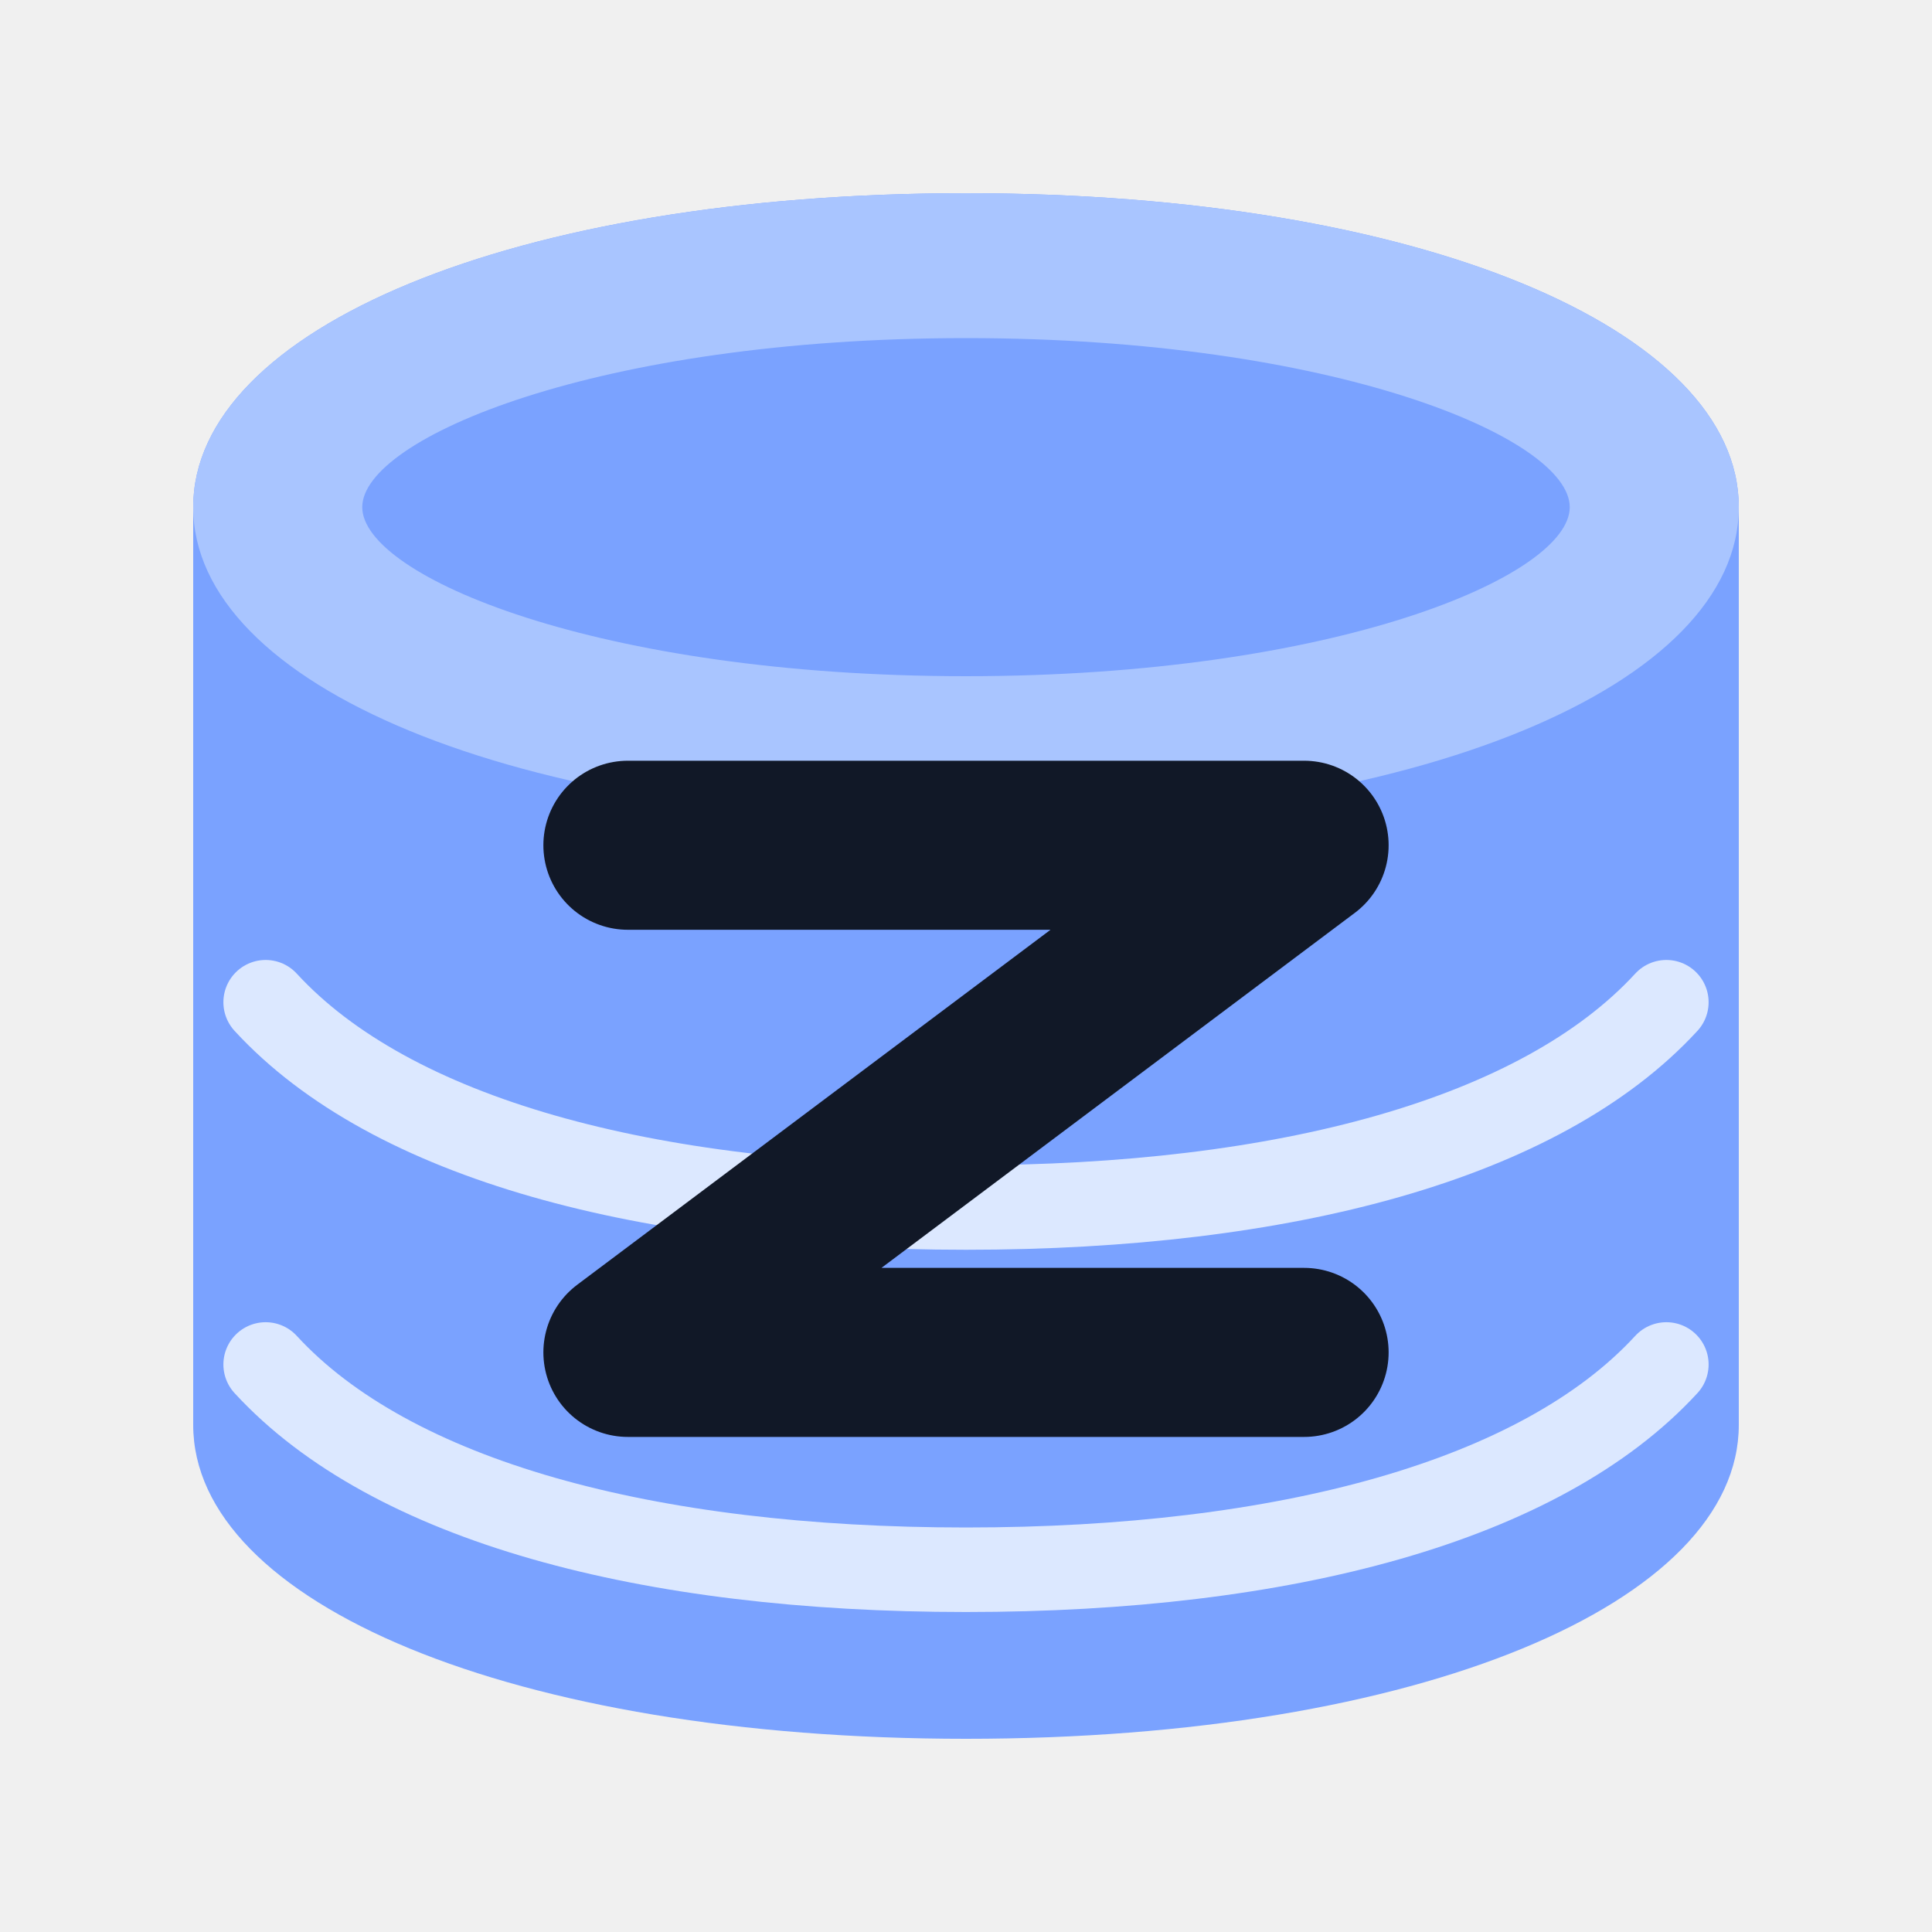
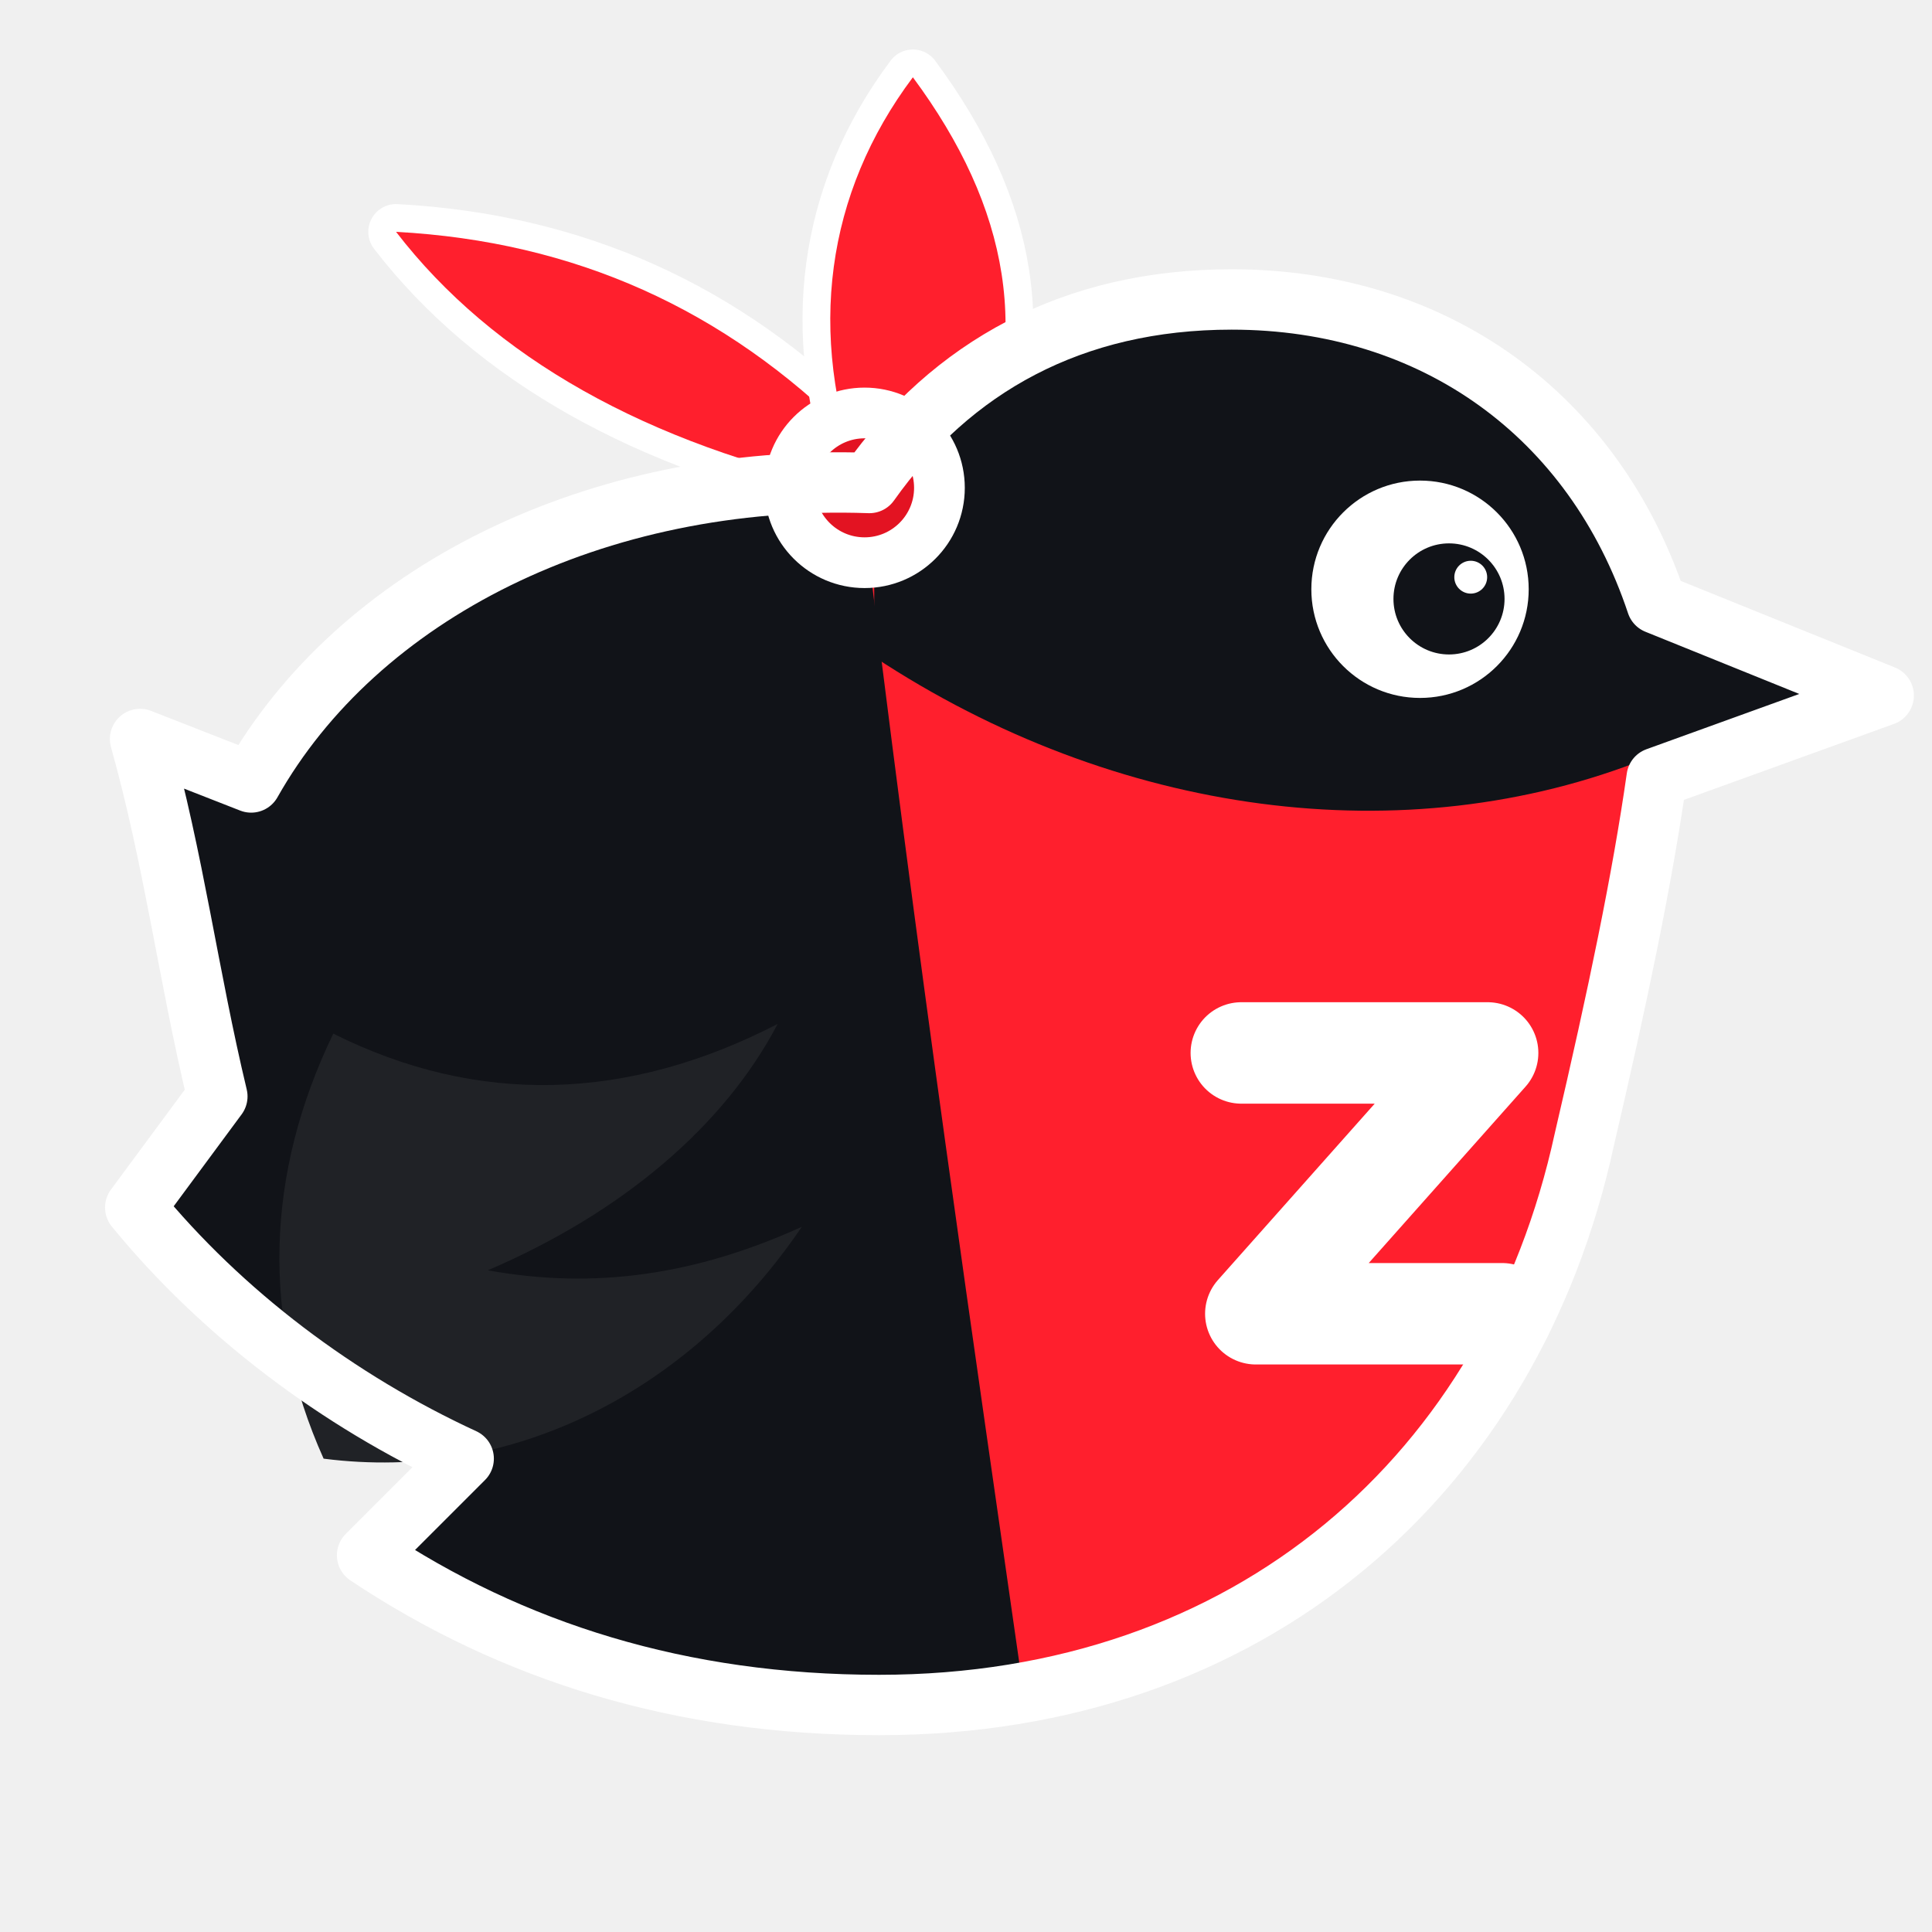
<svg xmlns="http://www.w3.org/2000/svg" width="40" height="40" viewBox="0 0 40 40">
-   <path fill="#7AA2FF" d="M20 4C10.61 4 4 6.82 4 10.5v19C4 33.18 10.61 36 20 36s16-2.82 16-6.5v-19C36 6.82 29.39 4 20 4Z" />
-   <path fill="#A9C5FF" d="M20 4C10.61 4 4 6.82 4 10.5S10.61 17 20 17s16-2.82 16-6.5S29.39 4 20 4Zm0 3c7.62 0 12.5 2.07 12.5 3.5S27.62 14 20 14 7.5 11.93 7.5 10.5 12.38 7 20 7Z" />
-   <path fill="none" stroke="#DCE8FF" stroke-width="1.75" stroke-linecap="round" d="M5.5 20.75C8.1 23.58 13.4 25 20 25s11.9-1.42 14.5-4.25M5.5 28.25C8.1 31.08 13.4 32.5 20 32.5s11.9-1.42 14.5-4.25" />
-   <path fill="none" stroke="#111827" stroke-width="3.5" stroke-linecap="round" stroke-linejoin="round" d="M13 17.5h14L13 28h14" />
+   <defs>
+     <clipPath id="bird">
+       <path d="M18 10C12.3 9.8 7.4 12.3 5.2 16.2L2.9 15.3c.7 2.5 1 4.9 1.6 7.4L2.8 25c1.8 2.2 4.2 4 6.8 5.2l-2 2c3 2 6.5 3.1 10.6 3.1 7.7 0 13.1-4.8 14.6-11.7.7-3 1.2-5.4 1.5-7.5l4.7-1.7-4.7-1.9C33 8.6 29.7 6.2 25.5 6.2c-3.3 0-5.8 1.4-7.5 3.8Z" />
+     </clipPath>
+   </defs>
+   <g stroke="#FFFFFF" stroke-width="1.15" stroke-linecap="round" stroke-linejoin="round" paint-order="stroke fill">
+     <path fill="#FF1F2D" d="M17.6 10.1C13.4 9.2 10.2 7.4 8.2 4.8c3.7.2 6.8 1.6 9.4 4.2v1.1Z" />
+     <path fill="#FF1F2D" d="M17.8 9.9c-1.1-3-.7-5.9 1.1-8.3 2 2.7 2.5 5.4 1.2 8.3h-2.3Z" />
+   </g>
+   <path fill="#111318" d="M18 10C12.3 9.8 7.4 12.3 5.2 16.2L2.9 15.3c.7 2.5 1 4.9 1.6 7.4L2.8 25c1.8 2.2 4.2 4 6.8 5.2l-2 2c3 2 6.5 3.1 10.6 3.1 7.7 0 13.1-4.8 14.6-11.7.7-3 1.2-5.4 1.5-7.5l4.7-1.7-4.7-1.9C33 8.6 29.7 6.2 25.5 6.2c-3.3 0-5.8 1.4-7.5 3.8Z" />
+   <path fill="#FF1F2D" clip-path="url(#bird)" d="M17.8 10c3.4 2.6 7 4.2 11.1 4.8 1.8.3 3.7.2 5.4-.4-.3 2.7-.8 5.9-1.6 9.2-1.6 6.2-5.5 10.3-11.5 11.5-1-7-2.2-15.1-3.4-25.1Z" />
+   <path fill="#202226" d="M6.9 21.4c3 1.5 6.1 1.4 9.2-.2-1.1 2.1-3.2 3.9-6 5.1 2.2.4 4.3.1 6.5-.9-2.3 3.4-6 5.3-9.9 4.8-1.3-2.9-1.2-5.9.2-8.8Z" />
+   <path fill="#111318" d="M18 10c2.1-2.7 4.8-4 7.6-4 4.4 0 7.8 2.7 8.7 6.7l3.1 1.7-3.3 1.3c-5 2-11 1.2-16-2.1V10Z" />
+   <circle fill="#FFFFFF" cx="29.4" cy="12.2" r="2.25" />
+   <circle fill="#111318" cx="30" cy="12.4" r="1.15" />
+   <circle fill="#FFFFFF" cx="30.45" cy="11.95" r=".34" />
+   <circle fill="#E31322" stroke="#FFFFFF" stroke-width="1.05" cx="17.9" cy="10.1" r="1.55" />
+   <path fill="none" stroke="#FFFFFF" stroke-width="2.1" stroke-linecap="round" stroke-linejoin="round" d="M25.7 21.8h5.1l-4.8 5.4h5.1" />
+   <path fill="none" stroke="#FFFFFF" stroke-width="1.25" stroke-linejoin="round" d="M18 10C12.3 9.8 7.4 12.3 5.2 16.2L2.9 15.3c.7 2.5 1 4.9 1.6 7.4L2.8 25c1.8 2.2 4.2 4 6.8 5.2l-2 2c3 2 6.5 3.1 10.6 3.1 7.7 0 13.1-4.8 14.6-11.7.7-3 1.2-5.4 1.5-7.5l4.7-1.7-4.7-1.9C33 8.6 29.7 6.2 25.5 6.2c-3.3 0-5.8 1.4-7.5 3.8Z" />
</svg>
